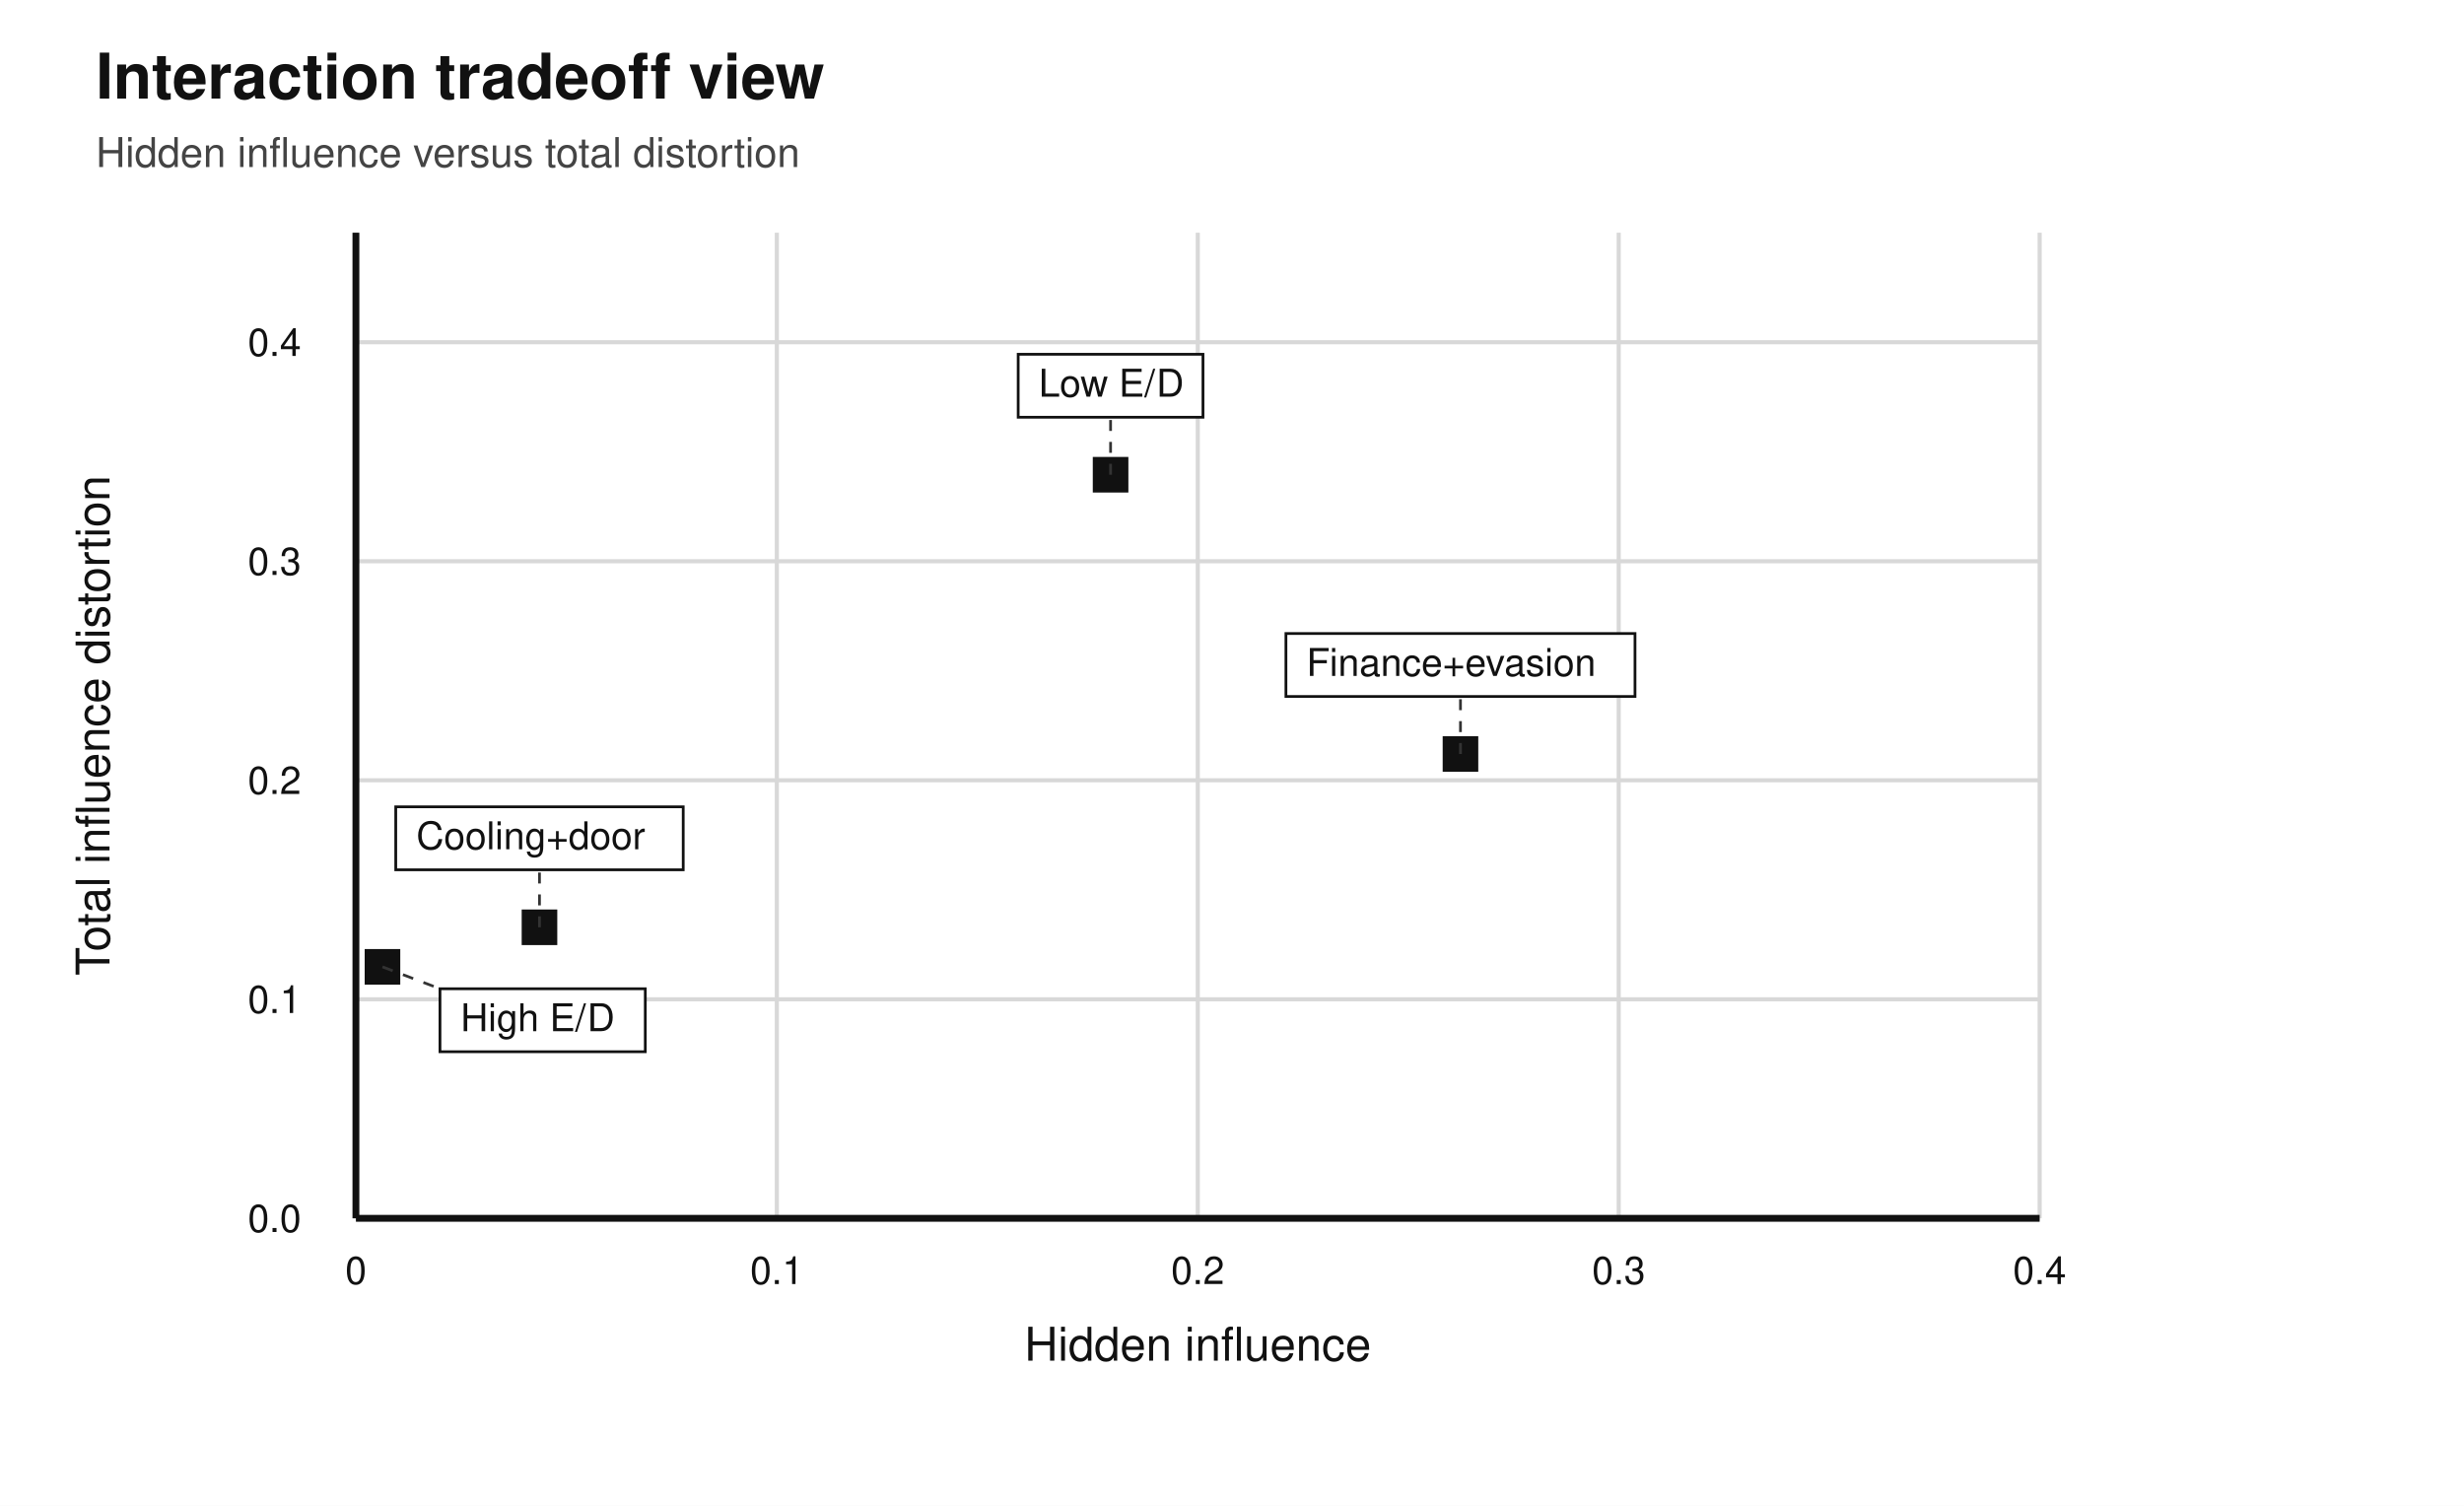
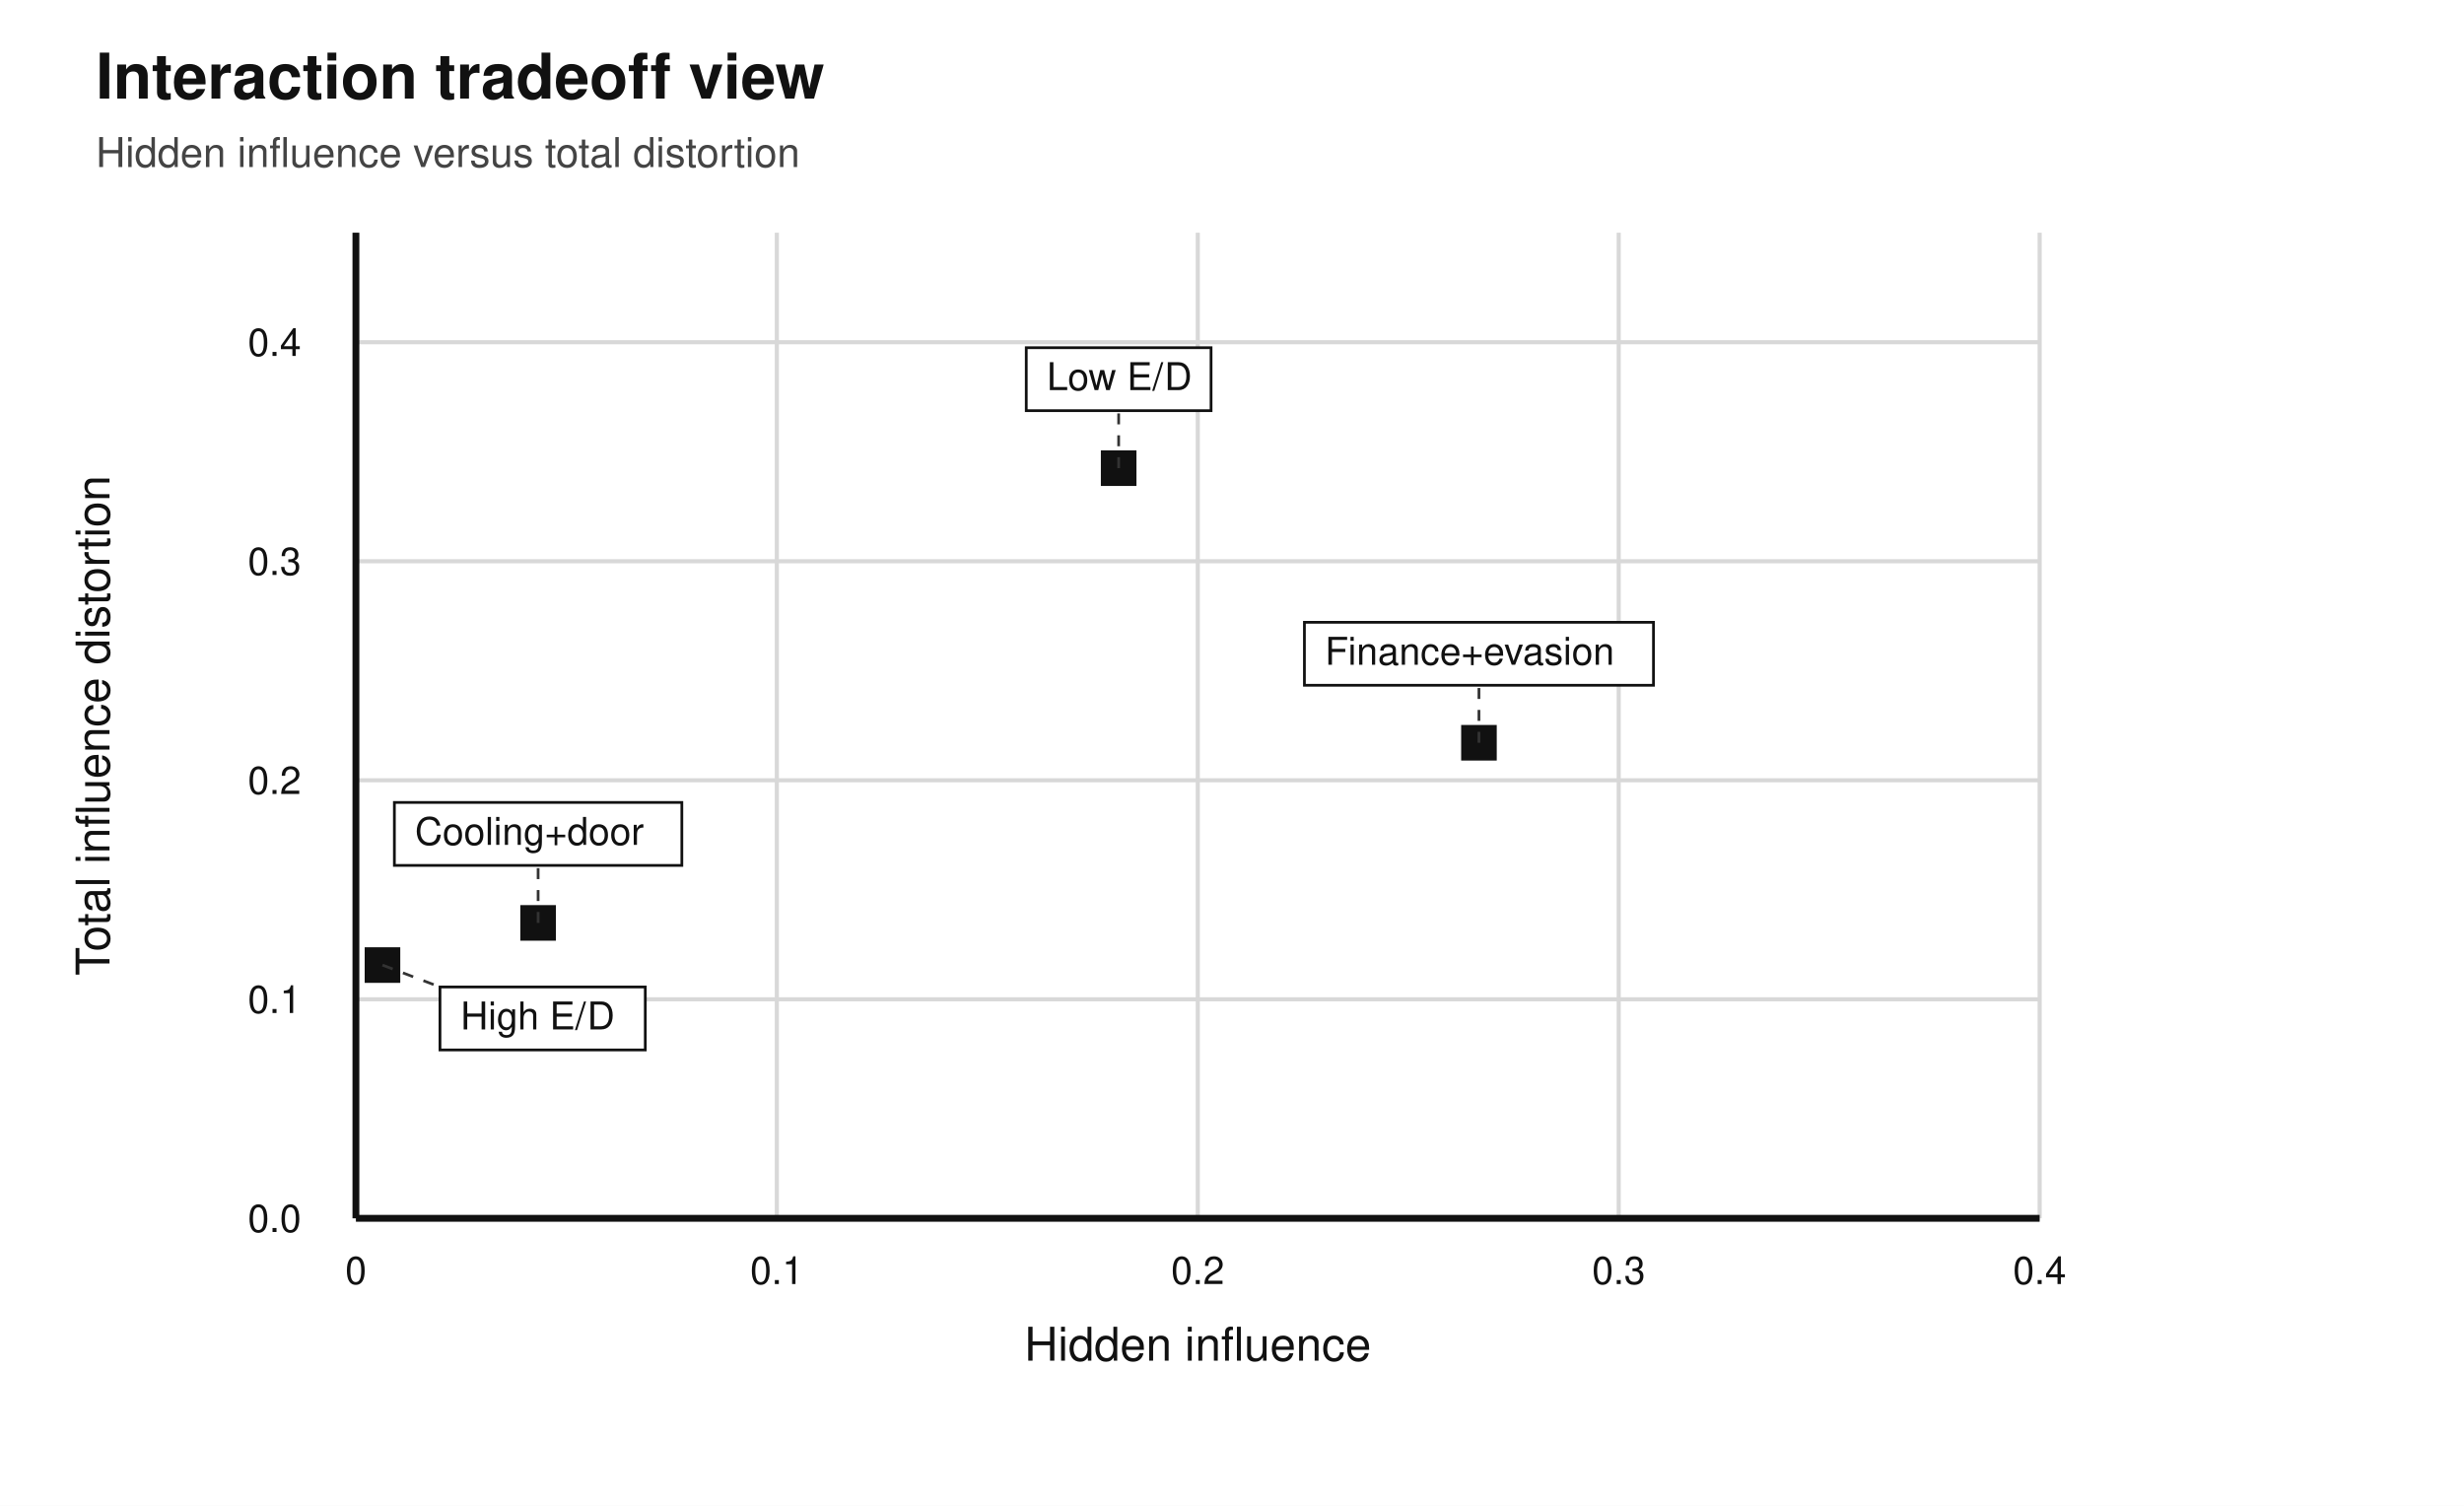
<svg xmlns="http://www.w3.org/2000/svg" width="1800px" height="1100px" viewBox="0 0 1800 1100" role="img">
  <style>
text { font-family: Helvetica, Arial, sans-serif; font-size: 34px; fill: #111; }
.title { font-size: 46px; font-weight: 700; }
.subtitle { font-size: 30px; fill: #444; }
.small, .tick, .label { font-size: 28px; }
.axis { stroke: #111; stroke-width: 5; fill: none; }
.grid { stroke: #d8d8d8; stroke-width: 3; fill: none; }
.segment, .point, .legend-swatch { stroke: #111; stroke-width: 2; }
.label-box { fill: #fff; stroke: #111; stroke-width: 2; }
.leader { stroke: #333; stroke-width: 2; fill: none; stroke-dasharray: 8 8; }
.series-primary { stroke: #111; stroke-width: 8; fill: none; }
.series-secondary { stroke: #777; stroke-width: 8; fill: none; stroke-dasharray: 24 18; }
</style>
  <rect width="100%" height="100%" fill="#fff" />
  <text x="70" y="72" text-anchor="start" class="title">Interaction tradeoff view</text>
  <text x="70" y="122" text-anchor="start" class="subtitle">Hidden influence versus total distortion</text>
  <line x1="260" y1="170" x2="260" y2="890" class="grid" />
  <text x="260" y="938" text-anchor="middle" class="tick">0</text>
  <line x1="567.5" y1="170" x2="567.5" y2="890" class="grid" />
  <text x="567.5" y="938" text-anchor="middle" class="tick">0.1</text>
  <line x1="875" y1="170" x2="875" y2="890" class="grid" />
  <text x="875" y="938" text-anchor="middle" class="tick">0.2</text>
  <line x1="1182.5" y1="170" x2="1182.5" y2="890" class="grid" />
  <text x="1182.5" y="938" text-anchor="middle" class="tick">0.3</text>
  <line x1="1490" y1="170" x2="1490" y2="890" class="grid" />
  <text x="1490" y="938" text-anchor="middle" class="tick">0.4</text>
  <line x1="260" y1="890" x2="1490" y2="890" class="grid" />
  <text x="220" y="900" text-anchor="end" class="tick">0.0</text>
  <line x1="260" y1="730" x2="1490" y2="730" class="grid" />
  <text x="220" y="740" text-anchor="end" class="tick">0.1</text>
  <line x1="260" y1="570" x2="1490" y2="570" class="grid" />
  <text x="220" y="580" text-anchor="end" class="tick">0.2</text>
  <line x1="260" y1="410" x2="1490" y2="410" class="grid" />
  <text x="220" y="420" text-anchor="end" class="tick">0.3</text>
  <line x1="260" y1="250" x2="1490" y2="250" class="grid" />
  <text x="220" y="260" text-anchor="end" class="tick">0.4</text>
  <line x1="260" y1="890" x2="1490" y2="890" class="axis" />
  <line x1="260" y1="170" x2="260" y2="890" class="axis" />
  <text x="875" y="994" text-anchor="middle">Hidden influence</text>
  <text x="80" y="530" text-anchor="middle" transform="rotate(-90 80 530)">Total influence distortion</text>
-   <rect x="799.3" y="334.8" width="24" height="24" fill="#111111" class="point" />
-   <rect x="267.4" y="694.3" width="24" height="24" fill="#111111" class="point" />
-   <rect x="1054.9" y="538.8" width="24" height="24" fill="#111111" class="point" />
-   <rect x="382.1" y="665.4" width="24" height="24" fill="#111111" class="point" />
-   <line x1="811.3" y1="346.8" x2="811.3" y2="304.8" class="leader" />
-   <line x1="1066.9" y1="550.8" x2="1066.9" y2="508.8" class="leader" />
-   <line x1="394.1" y1="677.4" x2="394.1" y2="635.4" class="leader" />
-   <line x1="279.4" y1="706.3" x2="321.4" y2="722.3" class="leader" />
-   <rect x="743.8" y="258.8" width="135" height="46" fill="#ffffff" class="label-box" />
-   <text x="758.8" y="289.8" text-anchor="start" class="label">Low E/D</text>
-   <rect x="939.4" y="462.8" width="255" height="46" fill="#ffffff" class="label-box" />
-   <text x="954.4" y="493.8" text-anchor="start" class="label">Finance+evasion</text>
-   <rect x="289.1" y="589.4" width="210" height="46" fill="#ffffff" class="label-box" />
-   <text x="304.1" y="620.4" text-anchor="start" class="label">Cooling+door</text>
-   <rect x="321.4" y="722.3" width="150" height="46" fill="#ffffff" class="label-box" />
-   <text x="336.4" y="753.3" text-anchor="start" class="label">High E/D</text>
+   <rect x="805.2" y="330" width="24" height="24" fill="#111111" class="point" />
+   <rect x="267.4" y="693.0" width="24" height="24" fill="#111111" class="point" />
+   <rect x="1068.4" y="530.6" width="24" height="24" fill="#111111" class="point" />
+   <rect x="381.1" y="662.2" width="24" height="24" fill="#111111" class="point" />
+   <line x1="817.2" y1="342" x2="817.2" y2="300" class="leader" />
+   <line x1="1080.4" y1="542.6" x2="1080.4" y2="500.6" class="leader" />
+   <line x1="393.1" y1="674.2" x2="393.1" y2="632.2" class="leader" />
+   <line x1="279.4" y1="705.0" x2="321.4" y2="721.0" class="leader" />
+   <rect x="749.7" y="254" width="135" height="46" fill="#ffffff" class="label-box" />
+   <text x="764.7" y="285" text-anchor="start" class="label">Low E/D</text>
+   <rect x="952.9" y="454.6" width="255" height="46" fill="#ffffff" class="label-box" />
+   <text x="967.9" y="485.6" text-anchor="start" class="label">Finance+evasion</text>
+   <rect x="288.1" y="586.2" width="210" height="46" fill="#ffffff" class="label-box" />
+   <text x="303.1" y="617.2" text-anchor="start" class="label">Cooling+door</text>
+   <rect x="321.4" y="721.0" width="150" height="46" fill="#ffffff" class="label-box" />
+   <text x="336.4" y="752.0" text-anchor="start" class="label">High E/D</text>
</svg>
